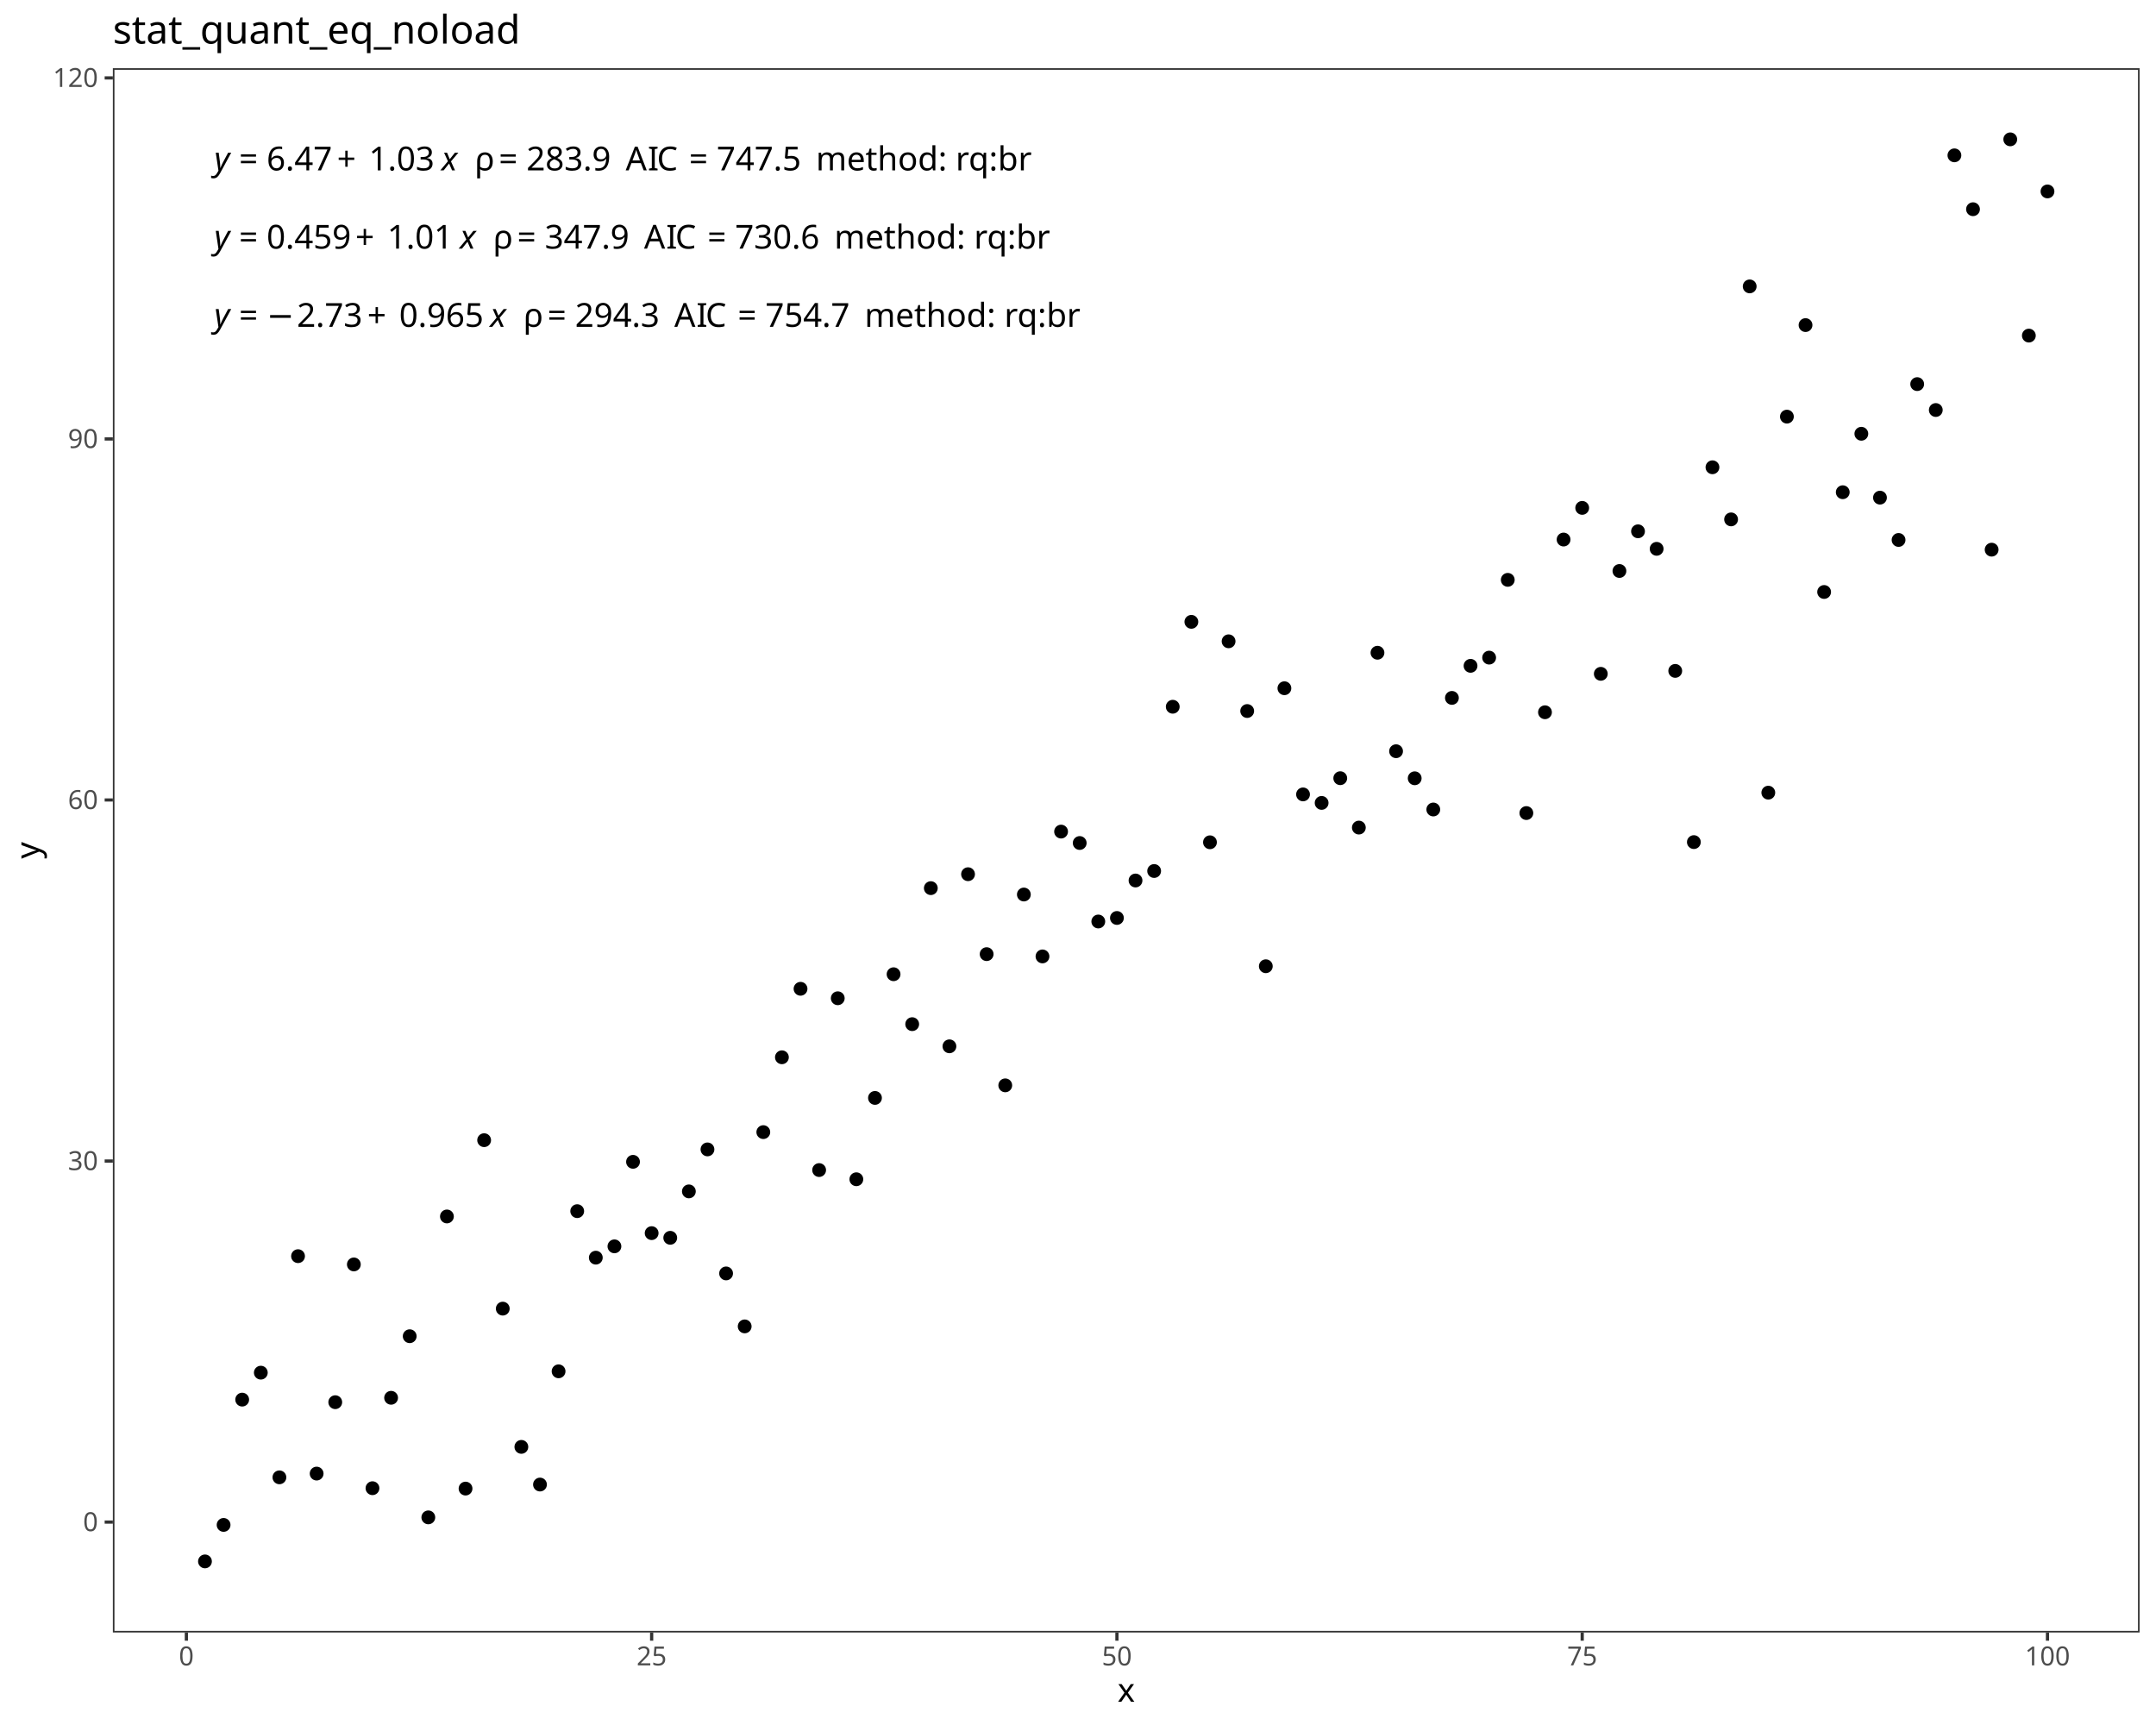
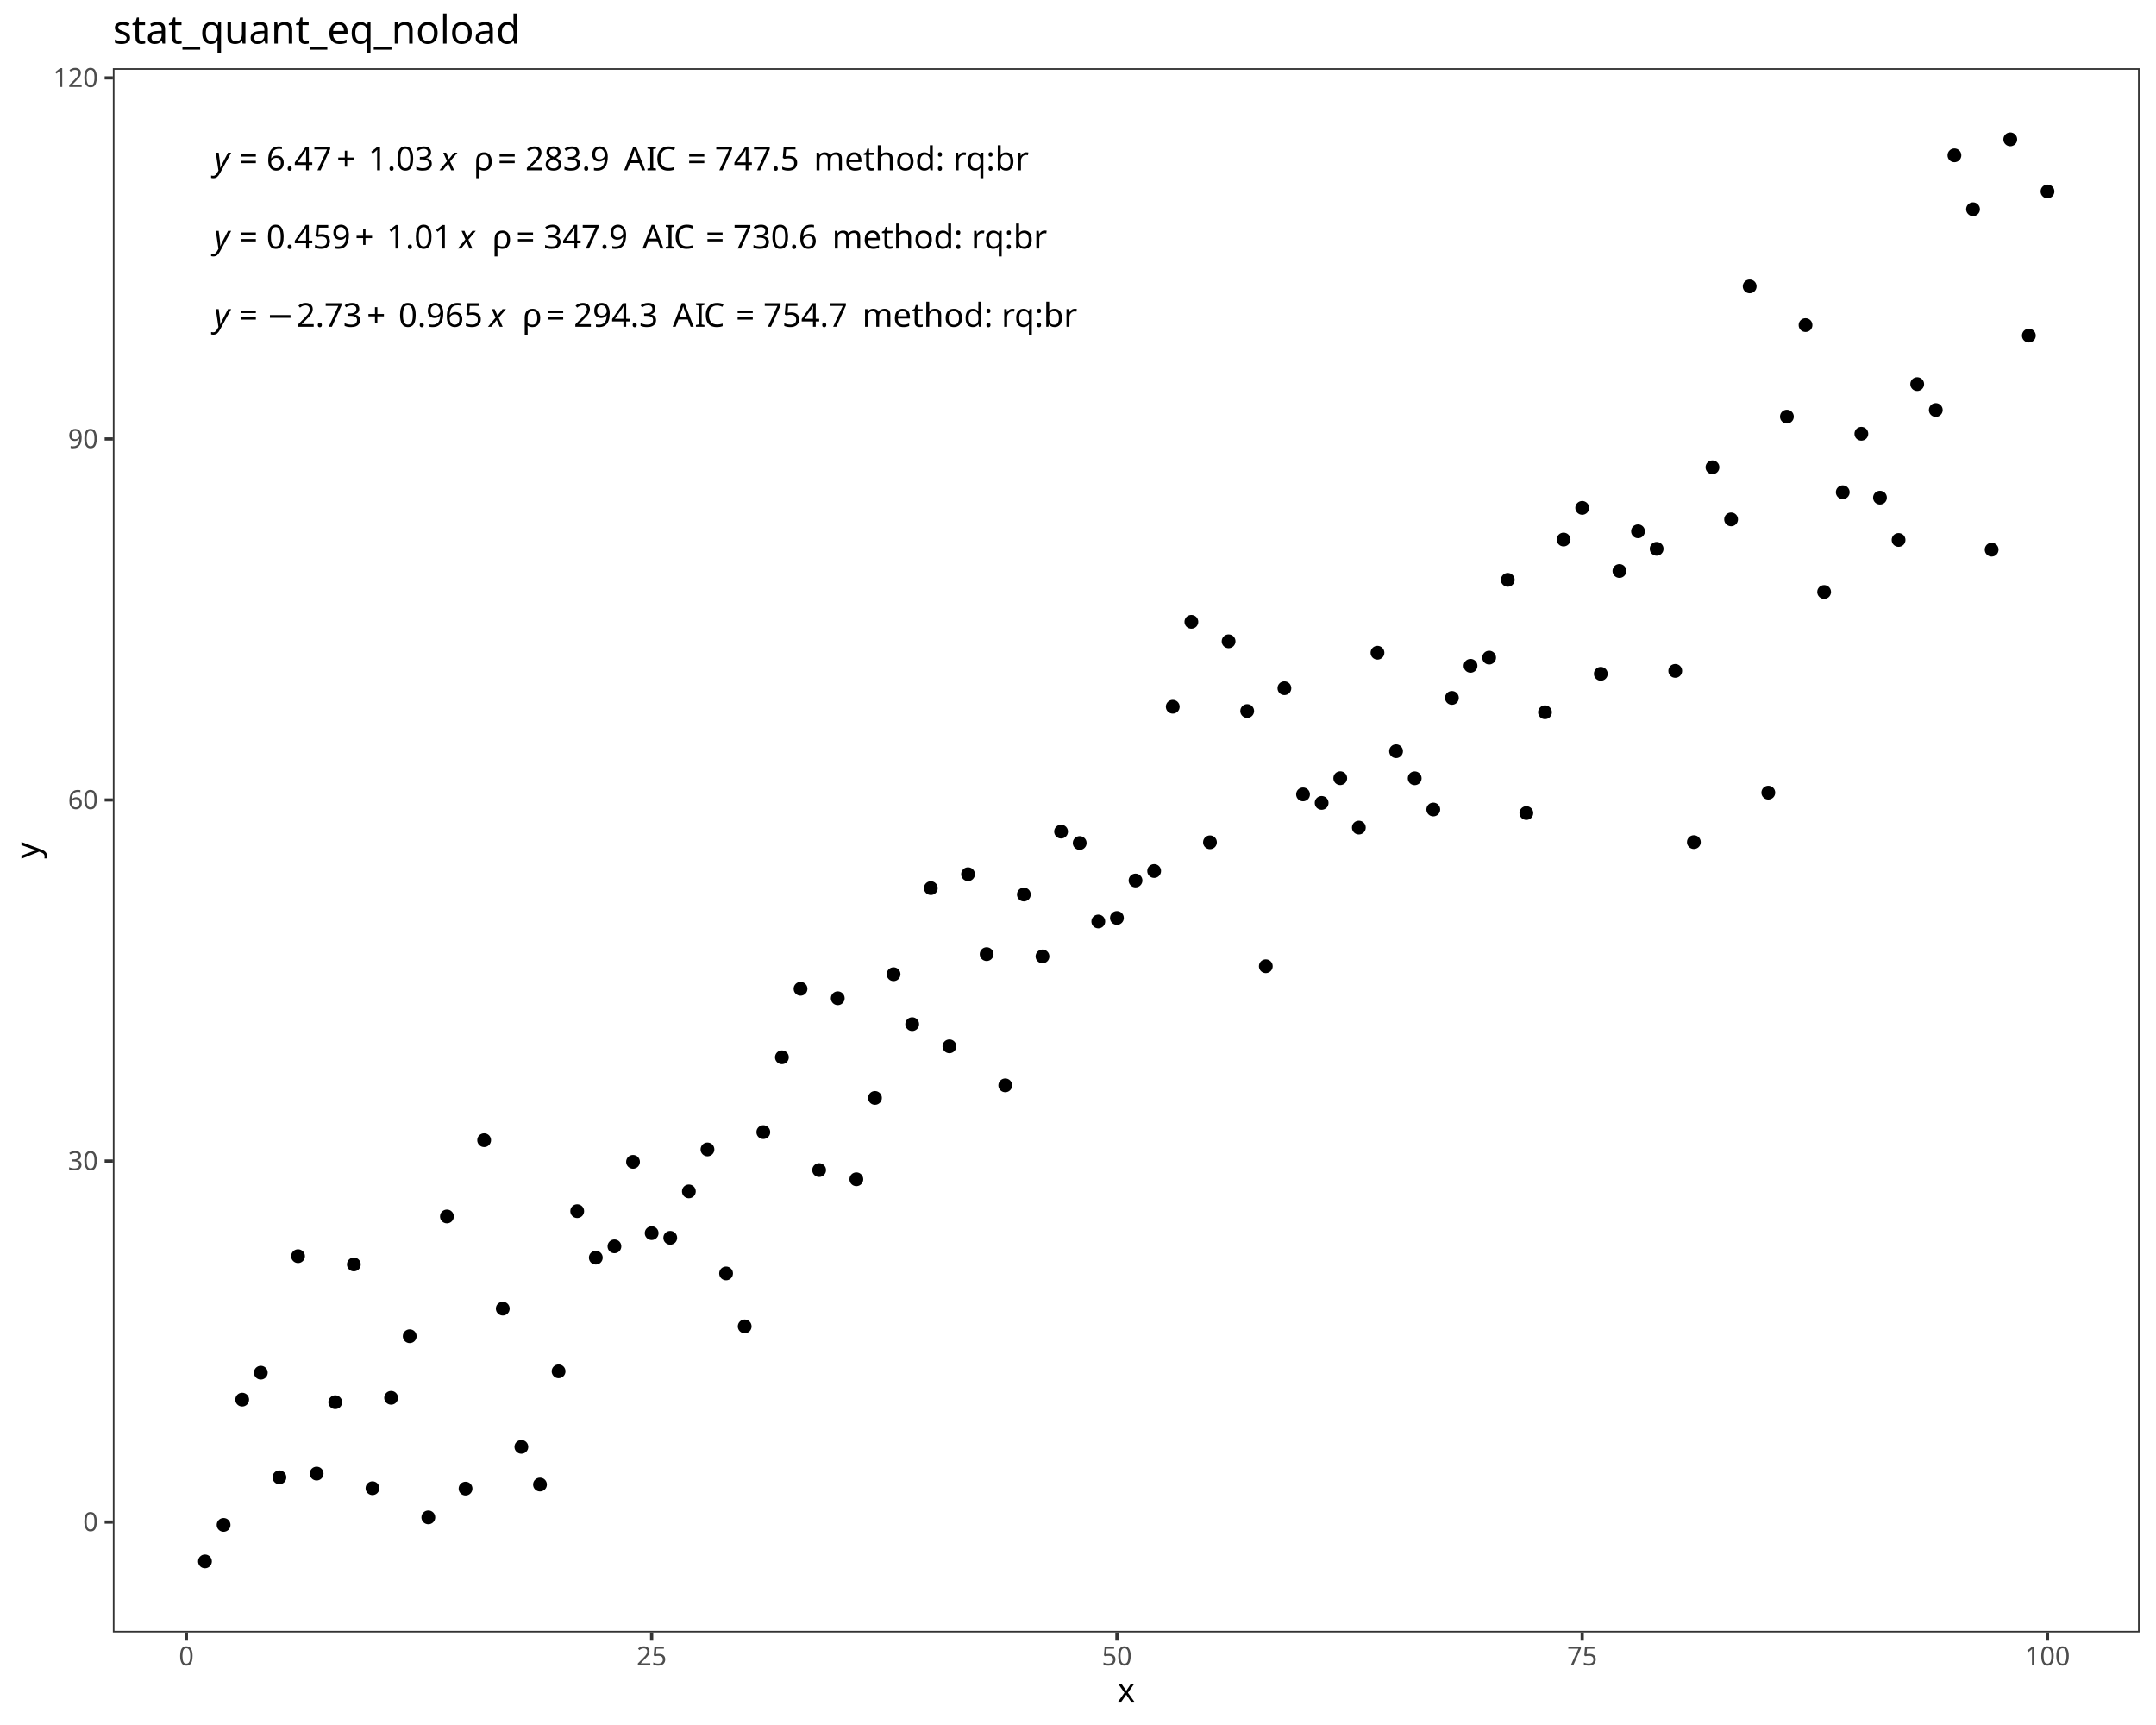
<svg xmlns="http://www.w3.org/2000/svg" class="svglite" data-engine-version="2.0" width="720.00pt" height="576.00pt" viewBox="0 0 720.00 576.00">
  <defs>
    <style type="text/css">
    .svglite line, .svglite polyline, .svglite polygon, .svglite path, .svglite rect, .svglite circle {
      fill: none;
      stroke: #000000;
      stroke-linecap: round;
      stroke-linejoin: round;
      stroke-miterlimit: 10.00;
    }
  </style>
  </defs>
  <rect width="100%" height="100%" style="stroke: none; fill: #FFFFFF;" />
  <defs>
    <clipPath id="cpMC4wMHw3MjAuMDB8MC4wMHw1NzYuMDA=">
      <rect x="0.00" y="0.00" width="720.00" height="576.00" />
    </clipPath>
  </defs>
  <g clip-path="url(#cpMC4wMHw3MjAuMDB8MC4wMHw1NzYuMDA=)">
    <rect x="0.00" y="0.00" width="720.00" height="576.00" style="stroke-width: 1.07; stroke: #FFFFFF; fill: #FFFFFF;" />
  </g>
  <defs>
    <clipPath id="cpMzcuNjl8NzE0LjUyfDIyLjc4fDU0NS4xMQ==">
      <rect x="37.69" y="22.78" width="676.83" height="522.33" />
    </clipPath>
  </defs>
  <g clip-path="url(#cpMzcuNjl8NzE0LjUyfDIyLjc4fDU0NS4xMQ==)">
    <rect x="37.69" y="22.78" width="676.83" height="522.33" style="stroke-width: 1.07; stroke: none; fill: #FFFFFF;" />
    <circle cx="68.45" cy="521.37" r="1.95" style="stroke-width: 0.71; fill: #000000;" />
    <circle cx="74.67" cy="509.19" r="1.95" style="stroke-width: 0.71; fill: #000000;" />
    <circle cx="80.88" cy="467.35" r="1.95" style="stroke-width: 0.71; fill: #000000;" />
    <circle cx="87.10" cy="458.35" r="1.95" style="stroke-width: 0.71; fill: #000000;" />
    <circle cx="93.31" cy="493.30" r="1.95" style="stroke-width: 0.71; fill: #000000;" />
    <circle cx="99.53" cy="419.45" r="1.95" style="stroke-width: 0.71; fill: #000000;" />
    <circle cx="105.74" cy="492.05" r="1.95" style="stroke-width: 0.71; fill: #000000;" />
    <circle cx="111.96" cy="468.21" r="1.95" style="stroke-width: 0.71; fill: #000000;" />
    <circle cx="118.17" cy="422.21" r="1.95" style="stroke-width: 0.71; fill: #000000;" />
    <circle cx="124.39" cy="496.93" r="1.95" style="stroke-width: 0.71; fill: #000000;" />
    <circle cx="130.61" cy="466.74" r="1.95" style="stroke-width: 0.71; fill: #000000;" />
    <circle cx="136.82" cy="446.18" r="1.95" style="stroke-width: 0.71; fill: #000000;" />
    <circle cx="143.04" cy="506.67" r="1.95" style="stroke-width: 0.71; fill: #000000;" />
    <circle cx="149.25" cy="406.19" r="1.95" style="stroke-width: 0.71; fill: #000000;" />
    <circle cx="155.47" cy="497.06" r="1.95" style="stroke-width: 0.71; fill: #000000;" />
    <circle cx="161.68" cy="380.72" r="1.95" style="stroke-width: 0.71; fill: #000000;" />
    <circle cx="167.90" cy="436.97" r="1.95" style="stroke-width: 0.71; fill: #000000;" />
    <circle cx="174.11" cy="483.13" r="1.95" style="stroke-width: 0.71; fill: #000000;" />
    <circle cx="180.33" cy="495.71" r="1.95" style="stroke-width: 0.71; fill: #000000;" />
    <circle cx="186.54" cy="457.90" r="1.95" style="stroke-width: 0.71; fill: #000000;" />
    <circle cx="192.76" cy="404.42" r="1.95" style="stroke-width: 0.71; fill: #000000;" />
    <circle cx="198.97" cy="419.95" r="1.95" style="stroke-width: 0.71; fill: #000000;" />
    <circle cx="205.19" cy="416.17" r="1.95" style="stroke-width: 0.71; fill: #000000;" />
    <circle cx="211.40" cy="387.95" r="1.95" style="stroke-width: 0.71; fill: #000000;" />
    <circle cx="217.62" cy="411.76" r="1.95" style="stroke-width: 0.71; fill: #000000;" />
    <circle cx="223.83" cy="413.32" r="1.95" style="stroke-width: 0.71; fill: #000000;" />
    <circle cx="230.05" cy="397.82" r="1.95" style="stroke-width: 0.71; fill: #000000;" />
    <circle cx="236.26" cy="383.80" r="1.95" style="stroke-width: 0.71; fill: #000000;" />
    <circle cx="242.48" cy="425.21" r="1.95" style="stroke-width: 0.71; fill: #000000;" />
    <circle cx="248.69" cy="442.90" r="1.95" style="stroke-width: 0.71; fill: #000000;" />
    <circle cx="254.91" cy="378.03" r="1.95" style="stroke-width: 0.71; fill: #000000;" />
    <circle cx="261.12" cy="353.04" r="1.95" style="stroke-width: 0.71; fill: #000000;" />
    <circle cx="267.34" cy="330.17" r="1.95" style="stroke-width: 0.71; fill: #000000;" />
    <circle cx="273.55" cy="390.70" r="1.95" style="stroke-width: 0.71; fill: #000000;" />
    <circle cx="279.77" cy="333.33" r="1.95" style="stroke-width: 0.71; fill: #000000;" />
    <circle cx="285.98" cy="393.77" r="1.95" style="stroke-width: 0.71; fill: #000000;" />
    <circle cx="292.20" cy="366.61" r="1.95" style="stroke-width: 0.71; fill: #000000;" />
    <circle cx="298.41" cy="325.31" r="1.95" style="stroke-width: 0.71; fill: #000000;" />
    <circle cx="304.63" cy="341.98" r="1.95" style="stroke-width: 0.71; fill: #000000;" />
    <circle cx="310.85" cy="296.56" r="1.95" style="stroke-width: 0.71; fill: #000000;" />
    <circle cx="317.06" cy="349.38" r="1.95" style="stroke-width: 0.71; fill: #000000;" />
    <circle cx="323.28" cy="291.91" r="1.95" style="stroke-width: 0.71; fill: #000000;" />
    <circle cx="329.49" cy="318.60" r="1.95" style="stroke-width: 0.71; fill: #000000;" />
    <circle cx="335.71" cy="362.41" r="1.95" style="stroke-width: 0.71; fill: #000000;" />
    <circle cx="341.92" cy="298.69" r="1.95" style="stroke-width: 0.71; fill: #000000;" />
    <circle cx="348.14" cy="319.36" r="1.95" style="stroke-width: 0.71; fill: #000000;" />
    <circle cx="354.35" cy="277.68" r="1.95" style="stroke-width: 0.71; fill: #000000;" />
    <circle cx="360.57" cy="281.49" r="1.95" style="stroke-width: 0.71; fill: #000000;" />
    <circle cx="366.78" cy="307.70" r="1.95" style="stroke-width: 0.71; fill: #000000;" />
    <circle cx="373.00" cy="306.52" r="1.95" style="stroke-width: 0.71; fill: #000000;" />
    <circle cx="379.21" cy="294.01" r="1.95" style="stroke-width: 0.71; fill: #000000;" />
    <circle cx="385.43" cy="290.84" r="1.95" style="stroke-width: 0.71; fill: #000000;" />
    <circle cx="391.64" cy="235.99" r="1.95" style="stroke-width: 0.71; fill: #000000;" />
    <circle cx="397.86" cy="207.64" r="1.95" style="stroke-width: 0.71; fill: #000000;" />
    <circle cx="404.07" cy="281.25" r="1.95" style="stroke-width: 0.71; fill: #000000;" />
    <circle cx="410.29" cy="214.14" r="1.95" style="stroke-width: 0.71; fill: #000000;" />
    <circle cx="416.50" cy="237.42" r="1.95" style="stroke-width: 0.71; fill: #000000;" />
    <circle cx="422.72" cy="322.64" r="1.95" style="stroke-width: 0.71; fill: #000000;" />
    <circle cx="428.93" cy="229.81" r="1.95" style="stroke-width: 0.71; fill: #000000;" />
    <circle cx="435.15" cy="265.26" r="1.95" style="stroke-width: 0.71; fill: #000000;" />
    <circle cx="441.36" cy="268.10" r="1.95" style="stroke-width: 0.71; fill: #000000;" />
    <circle cx="447.58" cy="259.85" r="1.95" style="stroke-width: 0.71; fill: #000000;" />
    <circle cx="453.79" cy="276.34" r="1.95" style="stroke-width: 0.71; fill: #000000;" />
    <circle cx="460.01" cy="217.96" r="1.95" style="stroke-width: 0.71; fill: #000000;" />
    <circle cx="466.22" cy="250.84" r="1.95" style="stroke-width: 0.71; fill: #000000;" />
    <circle cx="472.44" cy="259.88" r="1.95" style="stroke-width: 0.71; fill: #000000;" />
    <circle cx="478.65" cy="270.30" r="1.95" style="stroke-width: 0.71; fill: #000000;" />
    <circle cx="484.87" cy="233.04" r="1.95" style="stroke-width: 0.71; fill: #000000;" />
    <circle cx="491.09" cy="222.33" r="1.95" style="stroke-width: 0.71; fill: #000000;" />
    <circle cx="497.30" cy="219.59" r="1.95" style="stroke-width: 0.71; fill: #000000;" />
    <circle cx="503.52" cy="193.62" r="1.95" style="stroke-width: 0.71; fill: #000000;" />
    <circle cx="509.73" cy="271.49" r="1.95" style="stroke-width: 0.71; fill: #000000;" />
    <circle cx="515.95" cy="237.83" r="1.95" style="stroke-width: 0.71; fill: #000000;" />
    <circle cx="522.16" cy="180.16" r="1.95" style="stroke-width: 0.71; fill: #000000;" />
    <circle cx="528.38" cy="169.59" r="1.95" style="stroke-width: 0.71; fill: #000000;" />
    <circle cx="534.59" cy="225.00" r="1.95" style="stroke-width: 0.71; fill: #000000;" />
    <circle cx="540.81" cy="190.66" r="1.95" style="stroke-width: 0.71; fill: #000000;" />
    <circle cx="547.02" cy="177.41" r="1.95" style="stroke-width: 0.71; fill: #000000;" />
    <circle cx="553.24" cy="183.26" r="1.95" style="stroke-width: 0.71; fill: #000000;" />
    <circle cx="559.45" cy="224.02" r="1.95" style="stroke-width: 0.71; fill: #000000;" />
    <circle cx="565.67" cy="281.19" r="1.95" style="stroke-width: 0.71; fill: #000000;" />
    <circle cx="571.88" cy="156.03" r="1.95" style="stroke-width: 0.71; fill: #000000;" />
    <circle cx="578.10" cy="173.43" r="1.95" style="stroke-width: 0.71; fill: #000000;" />
    <circle cx="584.31" cy="95.63" r="1.95" style="stroke-width: 0.71; fill: #000000;" />
    <circle cx="590.53" cy="264.68" r="1.95" style="stroke-width: 0.71; fill: #000000;" />
    <circle cx="596.74" cy="139.12" r="1.95" style="stroke-width: 0.71; fill: #000000;" />
    <circle cx="602.96" cy="108.55" r="1.95" style="stroke-width: 0.71; fill: #000000;" />
    <circle cx="609.17" cy="197.67" r="1.95" style="stroke-width: 0.71; fill: #000000;" />
    <circle cx="615.39" cy="164.36" r="1.95" style="stroke-width: 0.71; fill: #000000;" />
    <circle cx="621.60" cy="144.84" r="1.95" style="stroke-width: 0.71; fill: #000000;" />
    <circle cx="627.82" cy="166.17" r="1.95" style="stroke-width: 0.71; fill: #000000;" />
    <circle cx="634.03" cy="180.30" r="1.95" style="stroke-width: 0.71; fill: #000000;" />
    <circle cx="640.25" cy="128.26" r="1.95" style="stroke-width: 0.71; fill: #000000;" />
    <circle cx="646.46" cy="136.91" r="1.95" style="stroke-width: 0.71; fill: #000000;" />
    <circle cx="652.68" cy="51.87" r="1.95" style="stroke-width: 0.71; fill: #000000;" />
    <circle cx="658.89" cy="69.86" r="1.95" style="stroke-width: 0.71; fill: #000000;" />
    <circle cx="665.11" cy="183.54" r="1.95" style="stroke-width: 0.71; fill: #000000;" />
    <circle cx="671.33" cy="46.53" r="1.95" style="stroke-width: 0.71; fill: #000000;" />
    <circle cx="677.54" cy="112.06" r="1.95" style="stroke-width: 0.71; fill: #000000;" />
    <circle cx="683.76" cy="63.92" r="1.95" style="stroke-width: 0.71; fill: #000000;" />
-     <text x="71.53" y="109.13" style="font-size: 11.04px; font-style: italic; font-family: sans;" textLength="5.52px" lengthAdjust="spacingAndGlyphs">y</text>
-     <text x="77.05" y="109.13" style="font-size: 11.04px; font-family: sans;" textLength="2.76px" lengthAdjust="spacingAndGlyphs"> </text>
-     <text x="79.82" y="109.13" style="font-size: 11.04px; font-family: sans;" textLength="6.45px" lengthAdjust="spacingAndGlyphs">=</text>
-     <text x="86.27" y="109.13" style="font-size: 11.04px; font-family: sans;" textLength="2.76px" lengthAdjust="spacingAndGlyphs"> </text>
-     <text x="89.03" y="109.13" style="font-size: 11.04px; font-family: sans;" textLength="8.58px" lengthAdjust="spacingAndGlyphs">−</text>
-     <text x="99.14" y="109.13" style="font-size: 11.04px; font-family: sans;" textLength="21.49px" lengthAdjust="spacingAndGlyphs">2.73</text>
-     <text x="122.67" y="109.13" style="font-size: 11.04px; font-family: sans;" textLength="8.57px" lengthAdjust="spacingAndGlyphs">+</text>
-     <text x="133.29" y="109.13" style="font-size: 11.04px; font-family: sans;" textLength="27.63px" lengthAdjust="spacingAndGlyphs">0.965</text>
-     <text x="160.92" y="109.13" style="font-size: 11.04px; font-family: sans;" textLength="2.76px" lengthAdjust="spacingAndGlyphs"> </text>
-     <text x="163.68" y="109.13" style="font-size: 11.04px; font-style: italic; font-family: sans;" textLength="5.52px" lengthAdjust="spacingAndGlyphs">x</text>
-     <text x="169.20" y="109.13" style="font-size: 11.04px; font-family: sans;" textLength="2.76px" lengthAdjust="spacingAndGlyphs"> </text>
-     <text x="171.97" y="109.13" style="font-size: 11.04px; font-family: sans;" textLength="2.76px" lengthAdjust="spacingAndGlyphs"> </text>
-     <text x="174.73" y="109.13" style="font-size: 11.04px; font-family: sans;" textLength="5.33px" lengthAdjust="spacingAndGlyphs">ρ</text>
-     <text x="180.06" y="109.13" style="font-size: 11.04px; font-family: sans;" textLength="2.76px" lengthAdjust="spacingAndGlyphs"> </text>
-     <text x="182.82" y="109.13" style="font-size: 11.04px; font-family: sans;" textLength="6.45px" lengthAdjust="spacingAndGlyphs">=</text>
-     <text x="189.27" y="109.13" style="font-size: 11.04px; font-family: sans;" textLength="2.76px" lengthAdjust="spacingAndGlyphs"> </text>
-     <text x="192.04" y="109.13" style="font-size: 11.04px; font-family: sans;" textLength="27.63px" lengthAdjust="spacingAndGlyphs">294.3</text>
-     <text x="219.66" y="109.13" style="font-size: 11.04px; font-family: sans;" textLength="2.76px" lengthAdjust="spacingAndGlyphs"> </text>
-     <text x="222.43" y="109.13" style="font-size: 11.04px; font-family: sans;" textLength="2.76px" lengthAdjust="spacingAndGlyphs"> </text>
-     <text x="225.19" y="109.13" style="font-size: 11.04px; font-family: sans;" textLength="7.37px" lengthAdjust="spacingAndGlyphs">A</text>
-     <text x="232.55" y="109.13" style="font-size: 11.04px; font-family: sans;" textLength="3.07px" lengthAdjust="spacingAndGlyphs">I</text>
-     <text x="235.62" y="109.13" style="font-size: 11.04px; font-family: sans;" textLength="7.98px" lengthAdjust="spacingAndGlyphs">C</text>
-     <text x="243.60" y="109.13" style="font-size: 11.04px; font-family: sans;" textLength="2.76px" lengthAdjust="spacingAndGlyphs"> </text>
-     <text x="246.36" y="109.13" style="font-size: 11.04px; font-family: sans;" textLength="6.45px" lengthAdjust="spacingAndGlyphs">=</text>
-     <text x="252.81" y="109.13" style="font-size: 11.04px; font-family: sans;" textLength="2.76px" lengthAdjust="spacingAndGlyphs"> </text>
-     <text x="255.57" y="109.13" style="font-size: 11.04px; font-family: sans;" textLength="27.63px" lengthAdjust="spacingAndGlyphs">754.7</text>
-     <text x="283.20" y="109.13" style="font-size: 11.04px; font-family: sans;" textLength="2.76px" lengthAdjust="spacingAndGlyphs"> </text>
-     <text x="285.96" y="109.13" style="font-size: 11.04px; font-family: sans;" textLength="2.76px" lengthAdjust="spacingAndGlyphs"> </text>
-     <text x="288.72" y="109.13" style="font-size: 11.04px; font-family: sans;" textLength="65.66px" lengthAdjust="spacingAndGlyphs">method: rq:br</text>
-     <text x="71.53" y="83.02" style="font-size: 11.04px; font-style: italic; font-family: sans;" textLength="5.52px" lengthAdjust="spacingAndGlyphs">y</text>
-     <text x="77.05" y="83.02" style="font-size: 11.04px; font-family: sans;" textLength="2.76px" lengthAdjust="spacingAndGlyphs"> </text>
-     <text x="79.82" y="83.02" style="font-size: 11.04px; font-family: sans;" textLength="6.45px" lengthAdjust="spacingAndGlyphs">=</text>
-     <text x="86.27" y="83.02" style="font-size: 11.04px; font-family: sans;" textLength="2.76px" lengthAdjust="spacingAndGlyphs"> </text>
-     <text x="89.03" y="83.02" style="font-size: 11.04px; font-family: sans;" textLength="27.63px" lengthAdjust="spacingAndGlyphs">0.459</text>
-     <text x="118.70" y="83.02" style="font-size: 11.04px; font-family: sans;" textLength="8.57px" lengthAdjust="spacingAndGlyphs">+</text>
-     <text x="129.32" y="83.02" style="font-size: 11.04px; font-family: sans;" textLength="21.49px" lengthAdjust="spacingAndGlyphs">1.01</text>
-     <text x="150.81" y="83.02" style="font-size: 11.04px; font-family: sans;" textLength="2.76px" lengthAdjust="spacingAndGlyphs"> </text>
-     <text x="153.57" y="83.02" style="font-size: 11.04px; font-style: italic; font-family: sans;" textLength="5.52px" lengthAdjust="spacingAndGlyphs">x</text>
-     <text x="159.09" y="83.02" style="font-size: 11.04px; font-family: sans;" textLength="2.76px" lengthAdjust="spacingAndGlyphs"> </text>
-     <text x="161.85" y="83.02" style="font-size: 11.04px; font-family: sans;" textLength="2.76px" lengthAdjust="spacingAndGlyphs"> </text>
-     <text x="164.62" y="83.02" style="font-size: 11.04px; font-family: sans;" textLength="5.33px" lengthAdjust="spacingAndGlyphs">ρ</text>
-     <text x="169.95" y="83.02" style="font-size: 11.04px; font-family: sans;" textLength="2.76px" lengthAdjust="spacingAndGlyphs"> </text>
-     <text x="172.71" y="83.02" style="font-size: 11.04px; font-family: sans;" textLength="6.45px" lengthAdjust="spacingAndGlyphs">=</text>
-     <text x="179.16" y="83.02" style="font-size: 11.04px; font-family: sans;" textLength="2.76px" lengthAdjust="spacingAndGlyphs"> </text>
-     <text x="181.92" y="83.02" style="font-size: 11.04px; font-family: sans;" textLength="27.63px" lengthAdjust="spacingAndGlyphs">347.9</text>
-     <text x="209.55" y="83.02" style="font-size: 11.04px; font-family: sans;" textLength="2.76px" lengthAdjust="spacingAndGlyphs"> </text>
-     <text x="212.31" y="83.02" style="font-size: 11.04px; font-family: sans;" textLength="2.76px" lengthAdjust="spacingAndGlyphs"> </text>
-     <text x="215.08" y="83.02" style="font-size: 11.04px; font-family: sans;" textLength="7.37px" lengthAdjust="spacingAndGlyphs">A</text>
-     <text x="222.44" y="83.02" style="font-size: 11.04px; font-family: sans;" textLength="3.07px" lengthAdjust="spacingAndGlyphs">I</text>
-     <text x="225.51" y="83.02" style="font-size: 11.04px; font-family: sans;" textLength="7.98px" lengthAdjust="spacingAndGlyphs">C</text>
-     <text x="233.48" y="83.02" style="font-size: 11.04px; font-family: sans;" textLength="2.76px" lengthAdjust="spacingAndGlyphs"> </text>
-     <text x="236.25" y="83.02" style="font-size: 11.04px; font-family: sans;" textLength="6.45px" lengthAdjust="spacingAndGlyphs">=</text>
-     <text x="242.70" y="83.02" style="font-size: 11.04px; font-family: sans;" textLength="2.76px" lengthAdjust="spacingAndGlyphs"> </text>
-     <text x="245.46" y="83.02" style="font-size: 11.04px; font-family: sans;" textLength="27.63px" lengthAdjust="spacingAndGlyphs">730.6</text>
-     <text x="273.09" y="83.02" style="font-size: 11.04px; font-family: sans;" textLength="2.76px" lengthAdjust="spacingAndGlyphs"> </text>
-     <text x="275.85" y="83.02" style="font-size: 11.04px; font-family: sans;" textLength="2.76px" lengthAdjust="spacingAndGlyphs"> </text>
-     <text x="278.61" y="83.02" style="font-size: 11.04px; font-family: sans;" textLength="65.66px" lengthAdjust="spacingAndGlyphs">method: rq:br</text>
-     <text x="71.53" y="56.90" style="font-size: 11.04px; font-style: italic; font-family: sans;" textLength="5.52px" lengthAdjust="spacingAndGlyphs">y</text>
-     <text x="77.05" y="56.90" style="font-size: 11.04px; font-family: sans;" textLength="2.76px" lengthAdjust="spacingAndGlyphs"> </text>
-     <text x="79.82" y="56.90" style="font-size: 11.04px; font-family: sans;" textLength="6.45px" lengthAdjust="spacingAndGlyphs">=</text>
-     <text x="86.27" y="56.90" style="font-size: 11.04px; font-family: sans;" textLength="2.76px" lengthAdjust="spacingAndGlyphs"> </text>
-     <text x="89.03" y="56.90" style="font-size: 11.04px; font-family: sans;" textLength="21.49px" lengthAdjust="spacingAndGlyphs">6.47</text>
-     <text x="112.56" y="56.90" style="font-size: 11.04px; font-family: sans;" textLength="8.57px" lengthAdjust="spacingAndGlyphs">+</text>
-     <text x="123.18" y="56.90" style="font-size: 11.04px; font-family: sans;" textLength="21.49px" lengthAdjust="spacingAndGlyphs">1.03</text>
-     <text x="144.67" y="56.90" style="font-size: 11.04px; font-family: sans;" textLength="2.76px" lengthAdjust="spacingAndGlyphs"> </text>
-     <text x="147.43" y="56.90" style="font-size: 11.04px; font-style: italic; font-family: sans;" textLength="5.52px" lengthAdjust="spacingAndGlyphs">x</text>
-     <text x="152.95" y="56.90" style="font-size: 11.04px; font-family: sans;" textLength="2.76px" lengthAdjust="spacingAndGlyphs"> </text>
-     <text x="155.71" y="56.90" style="font-size: 11.04px; font-family: sans;" textLength="2.76px" lengthAdjust="spacingAndGlyphs"> </text>
-     <text x="158.48" y="56.90" style="font-size: 11.04px; font-family: sans;" textLength="5.33px" lengthAdjust="spacingAndGlyphs">ρ</text>
-     <text x="163.81" y="56.90" style="font-size: 11.04px; font-family: sans;" textLength="2.76px" lengthAdjust="spacingAndGlyphs"> </text>
-     <text x="166.57" y="56.90" style="font-size: 11.04px; font-family: sans;" textLength="6.45px" lengthAdjust="spacingAndGlyphs">=</text>
-     <text x="173.02" y="56.90" style="font-size: 11.04px; font-family: sans;" textLength="2.76px" lengthAdjust="spacingAndGlyphs"> </text>
-     <text x="175.78" y="56.90" style="font-size: 11.04px; font-family: sans;" textLength="27.63px" lengthAdjust="spacingAndGlyphs">283.9</text>
-     <text x="203.41" y="56.90" style="font-size: 11.04px; font-family: sans;" textLength="2.76px" lengthAdjust="spacingAndGlyphs"> </text>
-     <text x="206.17" y="56.90" style="font-size: 11.04px; font-family: sans;" textLength="2.76px" lengthAdjust="spacingAndGlyphs"> </text>
-     <text x="208.94" y="56.90" style="font-size: 11.04px; font-family: sans;" textLength="7.37px" lengthAdjust="spacingAndGlyphs">A</text>
-     <text x="216.30" y="56.90" style="font-size: 11.04px; font-family: sans;" textLength="3.07px" lengthAdjust="spacingAndGlyphs">I</text>
-     <text x="219.37" y="56.90" style="font-size: 11.04px; font-family: sans;" textLength="7.98px" lengthAdjust="spacingAndGlyphs">C</text>
-     <text x="227.34" y="56.90" style="font-size: 11.04px; font-family: sans;" textLength="2.76px" lengthAdjust="spacingAndGlyphs"> </text>
-     <text x="230.11" y="56.90" style="font-size: 11.04px; font-family: sans;" textLength="6.45px" lengthAdjust="spacingAndGlyphs">=</text>
-     <text x="236.56" y="56.90" style="font-size: 11.04px; font-family: sans;" textLength="2.76px" lengthAdjust="spacingAndGlyphs"> </text>
-     <text x="239.32" y="56.90" style="font-size: 11.04px; font-family: sans;" textLength="27.63px" lengthAdjust="spacingAndGlyphs">747.5</text>
-     <text x="266.95" y="56.90" style="font-size: 11.04px; font-family: sans;" textLength="2.76px" lengthAdjust="spacingAndGlyphs"> </text>
-     <text x="269.71" y="56.90" style="font-size: 11.04px; font-family: sans;" textLength="2.76px" lengthAdjust="spacingAndGlyphs"> </text>
-     <text x="272.47" y="56.90" style="font-size: 11.04px; font-family: sans;" textLength="65.66px" lengthAdjust="spacingAndGlyphs">method: rq:br</text>
+     <text x="71.53" y="109.11" style="font-size: 11.00px; font-style: italic; font-family: sans;" textLength="5.50px" lengthAdjust="spacingAndGlyphs">y</text>
+     <text x="77.03" y="109.11" style="font-size: 11.00px; font-family: sans;" textLength="2.75px" lengthAdjust="spacingAndGlyphs"> </text>
+     <text x="79.79" y="109.11" style="font-size: 11.00px; font-family: sans;" textLength="6.43px" lengthAdjust="spacingAndGlyphs">=</text>
+     <text x="86.21" y="109.11" style="font-size: 11.00px; font-family: sans;" textLength="2.75px" lengthAdjust="spacingAndGlyphs"> </text>
+     <text x="88.97" y="109.11" style="font-size: 11.00px; font-family: sans;" textLength="8.55px" lengthAdjust="spacingAndGlyphs">−</text>
+     <text x="99.04" y="109.11" style="font-size: 11.00px; font-family: sans;" textLength="21.41px" lengthAdjust="spacingAndGlyphs">2.73</text>
+     <text x="122.49" y="109.11" style="font-size: 11.00px; font-family: sans;" textLength="8.54px" lengthAdjust="spacingAndGlyphs">+</text>
+     <text x="133.07" y="109.11" style="font-size: 11.00px; font-family: sans;" textLength="27.53px" lengthAdjust="spacingAndGlyphs">0.965</text>
+     <text x="160.60" y="109.11" style="font-size: 11.00px; font-family: sans;" textLength="2.75px" lengthAdjust="spacingAndGlyphs"> </text>
+     <text x="163.35" y="109.11" style="font-size: 11.00px; font-style: italic; font-family: sans;" textLength="5.50px" lengthAdjust="spacingAndGlyphs">x</text>
+     <text x="168.85" y="109.11" style="font-size: 11.00px; font-family: sans;" textLength="2.75px" lengthAdjust="spacingAndGlyphs"> </text>
+     <text x="171.60" y="109.11" style="font-size: 11.00px; font-family: sans;" textLength="2.75px" lengthAdjust="spacingAndGlyphs"> </text>
+     <text x="174.36" y="109.11" style="font-size: 11.00px; font-family: sans;" textLength="5.31px" lengthAdjust="spacingAndGlyphs">ρ</text>
+     <text x="179.67" y="109.11" style="font-size: 11.00px; font-family: sans;" textLength="2.75px" lengthAdjust="spacingAndGlyphs"> </text>
+     <text x="182.42" y="109.11" style="font-size: 11.00px; font-family: sans;" textLength="6.43px" lengthAdjust="spacingAndGlyphs">=</text>
+     <text x="188.85" y="109.11" style="font-size: 11.00px; font-family: sans;" textLength="2.75px" lengthAdjust="spacingAndGlyphs"> </text>
+     <text x="191.60" y="109.11" style="font-size: 11.00px; font-family: sans;" textLength="27.53px" lengthAdjust="spacingAndGlyphs">294.3</text>
+     <text x="219.13" y="109.11" style="font-size: 11.00px; font-family: sans;" textLength="2.75px" lengthAdjust="spacingAndGlyphs"> </text>
+     <text x="221.88" y="109.11" style="font-size: 11.00px; font-family: sans;" textLength="2.75px" lengthAdjust="spacingAndGlyphs"> </text>
+     <text x="224.64" y="109.11" style="font-size: 11.00px; font-family: sans;" textLength="7.34px" lengthAdjust="spacingAndGlyphs">A</text>
+     <text x="231.97" y="109.11" style="font-size: 11.00px; font-family: sans;" textLength="3.06px" lengthAdjust="spacingAndGlyphs">I</text>
+     <text x="235.03" y="109.11" style="font-size: 11.00px; font-family: sans;" textLength="7.95px" lengthAdjust="spacingAndGlyphs">C</text>
+     <text x="242.98" y="109.11" style="font-size: 11.00px; font-family: sans;" textLength="2.75px" lengthAdjust="spacingAndGlyphs"> </text>
+     <text x="245.73" y="109.11" style="font-size: 11.00px; font-family: sans;" textLength="6.43px" lengthAdjust="spacingAndGlyphs">=</text>
+     <text x="252.16" y="109.11" style="font-size: 11.00px; font-family: sans;" textLength="2.75px" lengthAdjust="spacingAndGlyphs"> </text>
+     <text x="254.91" y="109.11" style="font-size: 11.00px; font-family: sans;" textLength="27.53px" lengthAdjust="spacingAndGlyphs">754.7</text>
+     <text x="282.44" y="109.11" style="font-size: 11.00px; font-family: sans;" textLength="2.75px" lengthAdjust="spacingAndGlyphs"> </text>
+     <text x="285.19" y="109.11" style="font-size: 11.00px; font-family: sans;" textLength="2.75px" lengthAdjust="spacingAndGlyphs"> </text>
+     <text x="287.94" y="109.11" style="font-size: 11.00px; font-family: sans;" textLength="65.43px" lengthAdjust="spacingAndGlyphs">method: rq:br</text>
+     <text x="71.53" y="82.99" style="font-size: 11.00px; font-style: italic; font-family: sans;" textLength="5.50px" lengthAdjust="spacingAndGlyphs">y</text>
+     <text x="77.03" y="82.99" style="font-size: 11.00px; font-family: sans;" textLength="2.75px" lengthAdjust="spacingAndGlyphs"> </text>
+     <text x="79.79" y="82.99" style="font-size: 11.00px; font-family: sans;" textLength="6.43px" lengthAdjust="spacingAndGlyphs">=</text>
+     <text x="86.21" y="82.99" style="font-size: 11.00px; font-family: sans;" textLength="2.75px" lengthAdjust="spacingAndGlyphs"> </text>
+     <text x="88.97" y="82.99" style="font-size: 11.00px; font-family: sans;" textLength="27.53px" lengthAdjust="spacingAndGlyphs">0.459</text>
+     <text x="118.53" y="82.99" style="font-size: 11.00px; font-family: sans;" textLength="8.54px" lengthAdjust="spacingAndGlyphs">+</text>
+     <text x="129.11" y="82.99" style="font-size: 11.00px; font-family: sans;" textLength="21.41px" lengthAdjust="spacingAndGlyphs">1.01</text>
+     <text x="150.52" y="82.99" style="font-size: 11.00px; font-family: sans;" textLength="2.75px" lengthAdjust="spacingAndGlyphs"> </text>
+     <text x="153.27" y="82.99" style="font-size: 11.00px; font-style: italic; font-family: sans;" textLength="5.50px" lengthAdjust="spacingAndGlyphs">x</text>
+     <text x="158.78" y="82.99" style="font-size: 11.00px; font-family: sans;" textLength="2.75px" lengthAdjust="spacingAndGlyphs"> </text>
+     <text x="161.53" y="82.99" style="font-size: 11.00px; font-family: sans;" textLength="2.75px" lengthAdjust="spacingAndGlyphs"> </text>
+     <text x="164.28" y="82.99" style="font-size: 11.00px; font-family: sans;" textLength="5.31px" lengthAdjust="spacingAndGlyphs">ρ</text>
+     <text x="169.59" y="82.99" style="font-size: 11.00px; font-family: sans;" textLength="2.75px" lengthAdjust="spacingAndGlyphs"> </text>
+     <text x="172.35" y="82.99" style="font-size: 11.00px; font-family: sans;" textLength="6.43px" lengthAdjust="spacingAndGlyphs">=</text>
+     <text x="178.78" y="82.99" style="font-size: 11.00px; font-family: sans;" textLength="2.75px" lengthAdjust="spacingAndGlyphs"> </text>
+     <text x="181.53" y="82.99" style="font-size: 11.00px; font-family: sans;" textLength="27.53px" lengthAdjust="spacingAndGlyphs">347.9</text>
+     <text x="209.06" y="82.99" style="font-size: 11.00px; font-family: sans;" textLength="2.75px" lengthAdjust="spacingAndGlyphs"> </text>
+     <text x="211.81" y="82.99" style="font-size: 11.00px; font-family: sans;" textLength="2.75px" lengthAdjust="spacingAndGlyphs"> </text>
+     <text x="214.56" y="82.99" style="font-size: 11.00px; font-family: sans;" textLength="7.34px" lengthAdjust="spacingAndGlyphs">A</text>
+     <text x="221.90" y="82.99" style="font-size: 11.00px; font-family: sans;" textLength="3.06px" lengthAdjust="spacingAndGlyphs">I</text>
+     <text x="224.96" y="82.99" style="font-size: 11.00px; font-family: sans;" textLength="7.95px" lengthAdjust="spacingAndGlyphs">C</text>
+     <text x="232.90" y="82.99" style="font-size: 11.00px; font-family: sans;" textLength="2.75px" lengthAdjust="spacingAndGlyphs"> </text>
+     <text x="235.65" y="82.99" style="font-size: 11.00px; font-family: sans;" textLength="6.43px" lengthAdjust="spacingAndGlyphs">=</text>
+     <text x="242.08" y="82.99" style="font-size: 11.00px; font-family: sans;" textLength="2.75px" lengthAdjust="spacingAndGlyphs"> </text>
+     <text x="244.83" y="82.99" style="font-size: 11.00px; font-family: sans;" textLength="27.53px" lengthAdjust="spacingAndGlyphs">730.6</text>
+     <text x="272.36" y="82.99" style="font-size: 11.00px; font-family: sans;" textLength="2.75px" lengthAdjust="spacingAndGlyphs"> </text>
+     <text x="275.12" y="82.99" style="font-size: 11.00px; font-family: sans;" textLength="2.75px" lengthAdjust="spacingAndGlyphs"> </text>
+     <text x="277.87" y="82.99" style="font-size: 11.00px; font-family: sans;" textLength="65.43px" lengthAdjust="spacingAndGlyphs">method: rq:br</text>
+     <text x="71.53" y="56.87" style="font-size: 11.00px; font-style: italic; font-family: sans;" textLength="5.50px" lengthAdjust="spacingAndGlyphs">y</text>
+     <text x="77.03" y="56.87" style="font-size: 11.00px; font-family: sans;" textLength="2.75px" lengthAdjust="spacingAndGlyphs"> </text>
+     <text x="79.79" y="56.87" style="font-size: 11.00px; font-family: sans;" textLength="6.43px" lengthAdjust="spacingAndGlyphs">=</text>
+     <text x="86.21" y="56.87" style="font-size: 11.00px; font-family: sans;" textLength="2.75px" lengthAdjust="spacingAndGlyphs"> </text>
+     <text x="88.97" y="56.87" style="font-size: 11.00px; font-family: sans;" textLength="21.41px" lengthAdjust="spacingAndGlyphs">6.47</text>
+     <text x="112.41" y="56.87" style="font-size: 11.00px; font-family: sans;" textLength="8.54px" lengthAdjust="spacingAndGlyphs">+</text>
+     <text x="122.99" y="56.87" style="font-size: 11.00px; font-family: sans;" textLength="21.41px" lengthAdjust="spacingAndGlyphs">1.03</text>
+     <text x="144.40" y="56.87" style="font-size: 11.00px; font-family: sans;" textLength="2.75px" lengthAdjust="spacingAndGlyphs"> </text>
+     <text x="147.15" y="56.87" style="font-size: 11.00px; font-style: italic; font-family: sans;" textLength="5.50px" lengthAdjust="spacingAndGlyphs">x</text>
+     <text x="152.66" y="56.87" style="font-size: 11.00px; font-family: sans;" textLength="2.75px" lengthAdjust="spacingAndGlyphs"> </text>
+     <text x="155.41" y="56.87" style="font-size: 11.00px; font-family: sans;" textLength="2.75px" lengthAdjust="spacingAndGlyphs"> </text>
+     <text x="158.16" y="56.87" style="font-size: 11.00px; font-family: sans;" textLength="5.31px" lengthAdjust="spacingAndGlyphs">ρ</text>
+     <text x="163.48" y="56.87" style="font-size: 11.00px; font-family: sans;" textLength="2.75px" lengthAdjust="spacingAndGlyphs"> </text>
+     <text x="166.23" y="56.87" style="font-size: 11.00px; font-family: sans;" textLength="6.43px" lengthAdjust="spacingAndGlyphs">=</text>
+     <text x="172.66" y="56.87" style="font-size: 11.00px; font-family: sans;" textLength="2.75px" lengthAdjust="spacingAndGlyphs"> </text>
+     <text x="175.41" y="56.87" style="font-size: 11.00px; font-family: sans;" textLength="27.53px" lengthAdjust="spacingAndGlyphs">283.9</text>
+     <text x="202.94" y="56.87" style="font-size: 11.00px; font-family: sans;" textLength="2.75px" lengthAdjust="spacingAndGlyphs"> </text>
+     <text x="205.69" y="56.87" style="font-size: 11.00px; font-family: sans;" textLength="2.75px" lengthAdjust="spacingAndGlyphs"> </text>
+     <text x="208.44" y="56.87" style="font-size: 11.00px; font-family: sans;" textLength="7.34px" lengthAdjust="spacingAndGlyphs">A</text>
+     <text x="215.78" y="56.87" style="font-size: 11.00px; font-family: sans;" textLength="3.06px" lengthAdjust="spacingAndGlyphs">I</text>
+     <text x="218.84" y="56.87" style="font-size: 11.00px; font-family: sans;" textLength="7.95px" lengthAdjust="spacingAndGlyphs">C</text>
+     <text x="226.78" y="56.87" style="font-size: 11.00px; font-family: sans;" textLength="2.75px" lengthAdjust="spacingAndGlyphs"> </text>
+     <text x="229.54" y="56.87" style="font-size: 11.00px; font-family: sans;" textLength="6.43px" lengthAdjust="spacingAndGlyphs">=</text>
+     <text x="235.96" y="56.87" style="font-size: 11.00px; font-family: sans;" textLength="2.75px" lengthAdjust="spacingAndGlyphs"> </text>
+     <text x="238.72" y="56.87" style="font-size: 11.00px; font-family: sans;" textLength="27.53px" lengthAdjust="spacingAndGlyphs">747.5</text>
+     <text x="266.25" y="56.87" style="font-size: 11.00px; font-family: sans;" textLength="2.75px" lengthAdjust="spacingAndGlyphs"> </text>
+     <text x="269.00" y="56.87" style="font-size: 11.00px; font-family: sans;" textLength="2.75px" lengthAdjust="spacingAndGlyphs"> </text>
+     <text x="271.75" y="56.87" style="font-size: 11.00px; font-family: sans;" textLength="65.43px" lengthAdjust="spacingAndGlyphs">method: rq:br</text>
    <rect x="37.69" y="22.78" width="676.83" height="522.33" style="stroke-width: 1.07; stroke: #333333;" />
  </g>
  <g clip-path="url(#cpMC4wMHw3MjAuMDB8MC4wMHw1NzYuMDA=)">
    <text x="32.76" y="511.27" text-anchor="end" style="font-size: 8.80px; fill: #4D4D4D; font-family: sans;" textLength="4.89px" lengthAdjust="spacingAndGlyphs">0</text>
    <text x="32.76" y="390.71" text-anchor="end" style="font-size: 8.80px; fill: #4D4D4D; font-family: sans;" textLength="9.79px" lengthAdjust="spacingAndGlyphs">30</text>
    <text x="32.76" y="270.15" text-anchor="end" style="font-size: 8.80px; fill: #4D4D4D; font-family: sans;" textLength="9.79px" lengthAdjust="spacingAndGlyphs">60</text>
    <text x="32.76" y="149.59" text-anchor="end" style="font-size: 8.80px; fill: #4D4D4D; font-family: sans;" textLength="9.79px" lengthAdjust="spacingAndGlyphs">90</text>
    <text x="32.76" y="29.04" text-anchor="end" style="font-size: 8.80px; fill: #4D4D4D; font-family: sans;" textLength="14.68px" lengthAdjust="spacingAndGlyphs">120</text>
    <polyline points="34.95,508.24 37.69,508.24 " style="stroke-width: 1.07; stroke: #333333; stroke-linecap: butt;" />
    <polyline points="34.95,387.68 37.69,387.68 " style="stroke-width: 1.07; stroke: #333333; stroke-linecap: butt;" />
    <polyline points="34.95,267.12 37.69,267.12 " style="stroke-width: 1.07; stroke: #333333; stroke-linecap: butt;" />
    <polyline points="34.95,146.57 37.69,146.57 " style="stroke-width: 1.07; stroke: #333333; stroke-linecap: butt;" />
    <polyline points="34.95,26.01 37.69,26.01 " style="stroke-width: 1.07; stroke: #333333; stroke-linecap: butt;" />
    <polyline points="62.24,547.85 62.24,545.11 " style="stroke-width: 1.07; stroke: #333333; stroke-linecap: butt;" />
    <polyline points="217.62,547.85 217.62,545.11 " style="stroke-width: 1.07; stroke: #333333; stroke-linecap: butt;" />
    <polyline points="373.00,547.85 373.00,545.11 " style="stroke-width: 1.07; stroke: #333333; stroke-linecap: butt;" />
    <polyline points="528.38,547.85 528.38,545.11 " style="stroke-width: 1.07; stroke: #333333; stroke-linecap: butt;" />
    <polyline points="683.76,547.85 683.76,545.11 " style="stroke-width: 1.07; stroke: #333333; stroke-linecap: butt;" />
    <text x="62.24" y="556.10" text-anchor="middle" style="font-size: 8.80px; fill: #4D4D4D; font-family: sans;" textLength="4.89px" lengthAdjust="spacingAndGlyphs">0</text>
    <text x="217.62" y="556.10" text-anchor="middle" style="font-size: 8.80px; fill: #4D4D4D; font-family: sans;" textLength="9.79px" lengthAdjust="spacingAndGlyphs">25</text>
    <text x="373.00" y="556.10" text-anchor="middle" style="font-size: 8.80px; fill: #4D4D4D; font-family: sans;" textLength="9.79px" lengthAdjust="spacingAndGlyphs">50</text>
    <text x="528.38" y="556.10" text-anchor="middle" style="font-size: 8.80px; fill: #4D4D4D; font-family: sans;" textLength="9.79px" lengthAdjust="spacingAndGlyphs">75</text>
    <text x="683.76" y="556.10" text-anchor="middle" style="font-size: 8.80px; fill: #4D4D4D; font-family: sans;" textLength="14.68px" lengthAdjust="spacingAndGlyphs">100</text>
    <text x="376.10" y="568.24" text-anchor="middle" style="font-size: 11.00px; font-family: sans;" textLength="5.50px" lengthAdjust="spacingAndGlyphs">x</text>
    <text transform="translate(13.05,283.95) rotate(-90)" text-anchor="middle" style="font-size: 11.00px; font-family: sans;" textLength="5.50px" lengthAdjust="spacingAndGlyphs">y</text>
    <text x="37.69" y="14.56" style="font-size: 13.20px; font-family: sans;" textLength="130.66px" lengthAdjust="spacingAndGlyphs">stat_quant_eq_noload</text>
  </g>
</svg>
